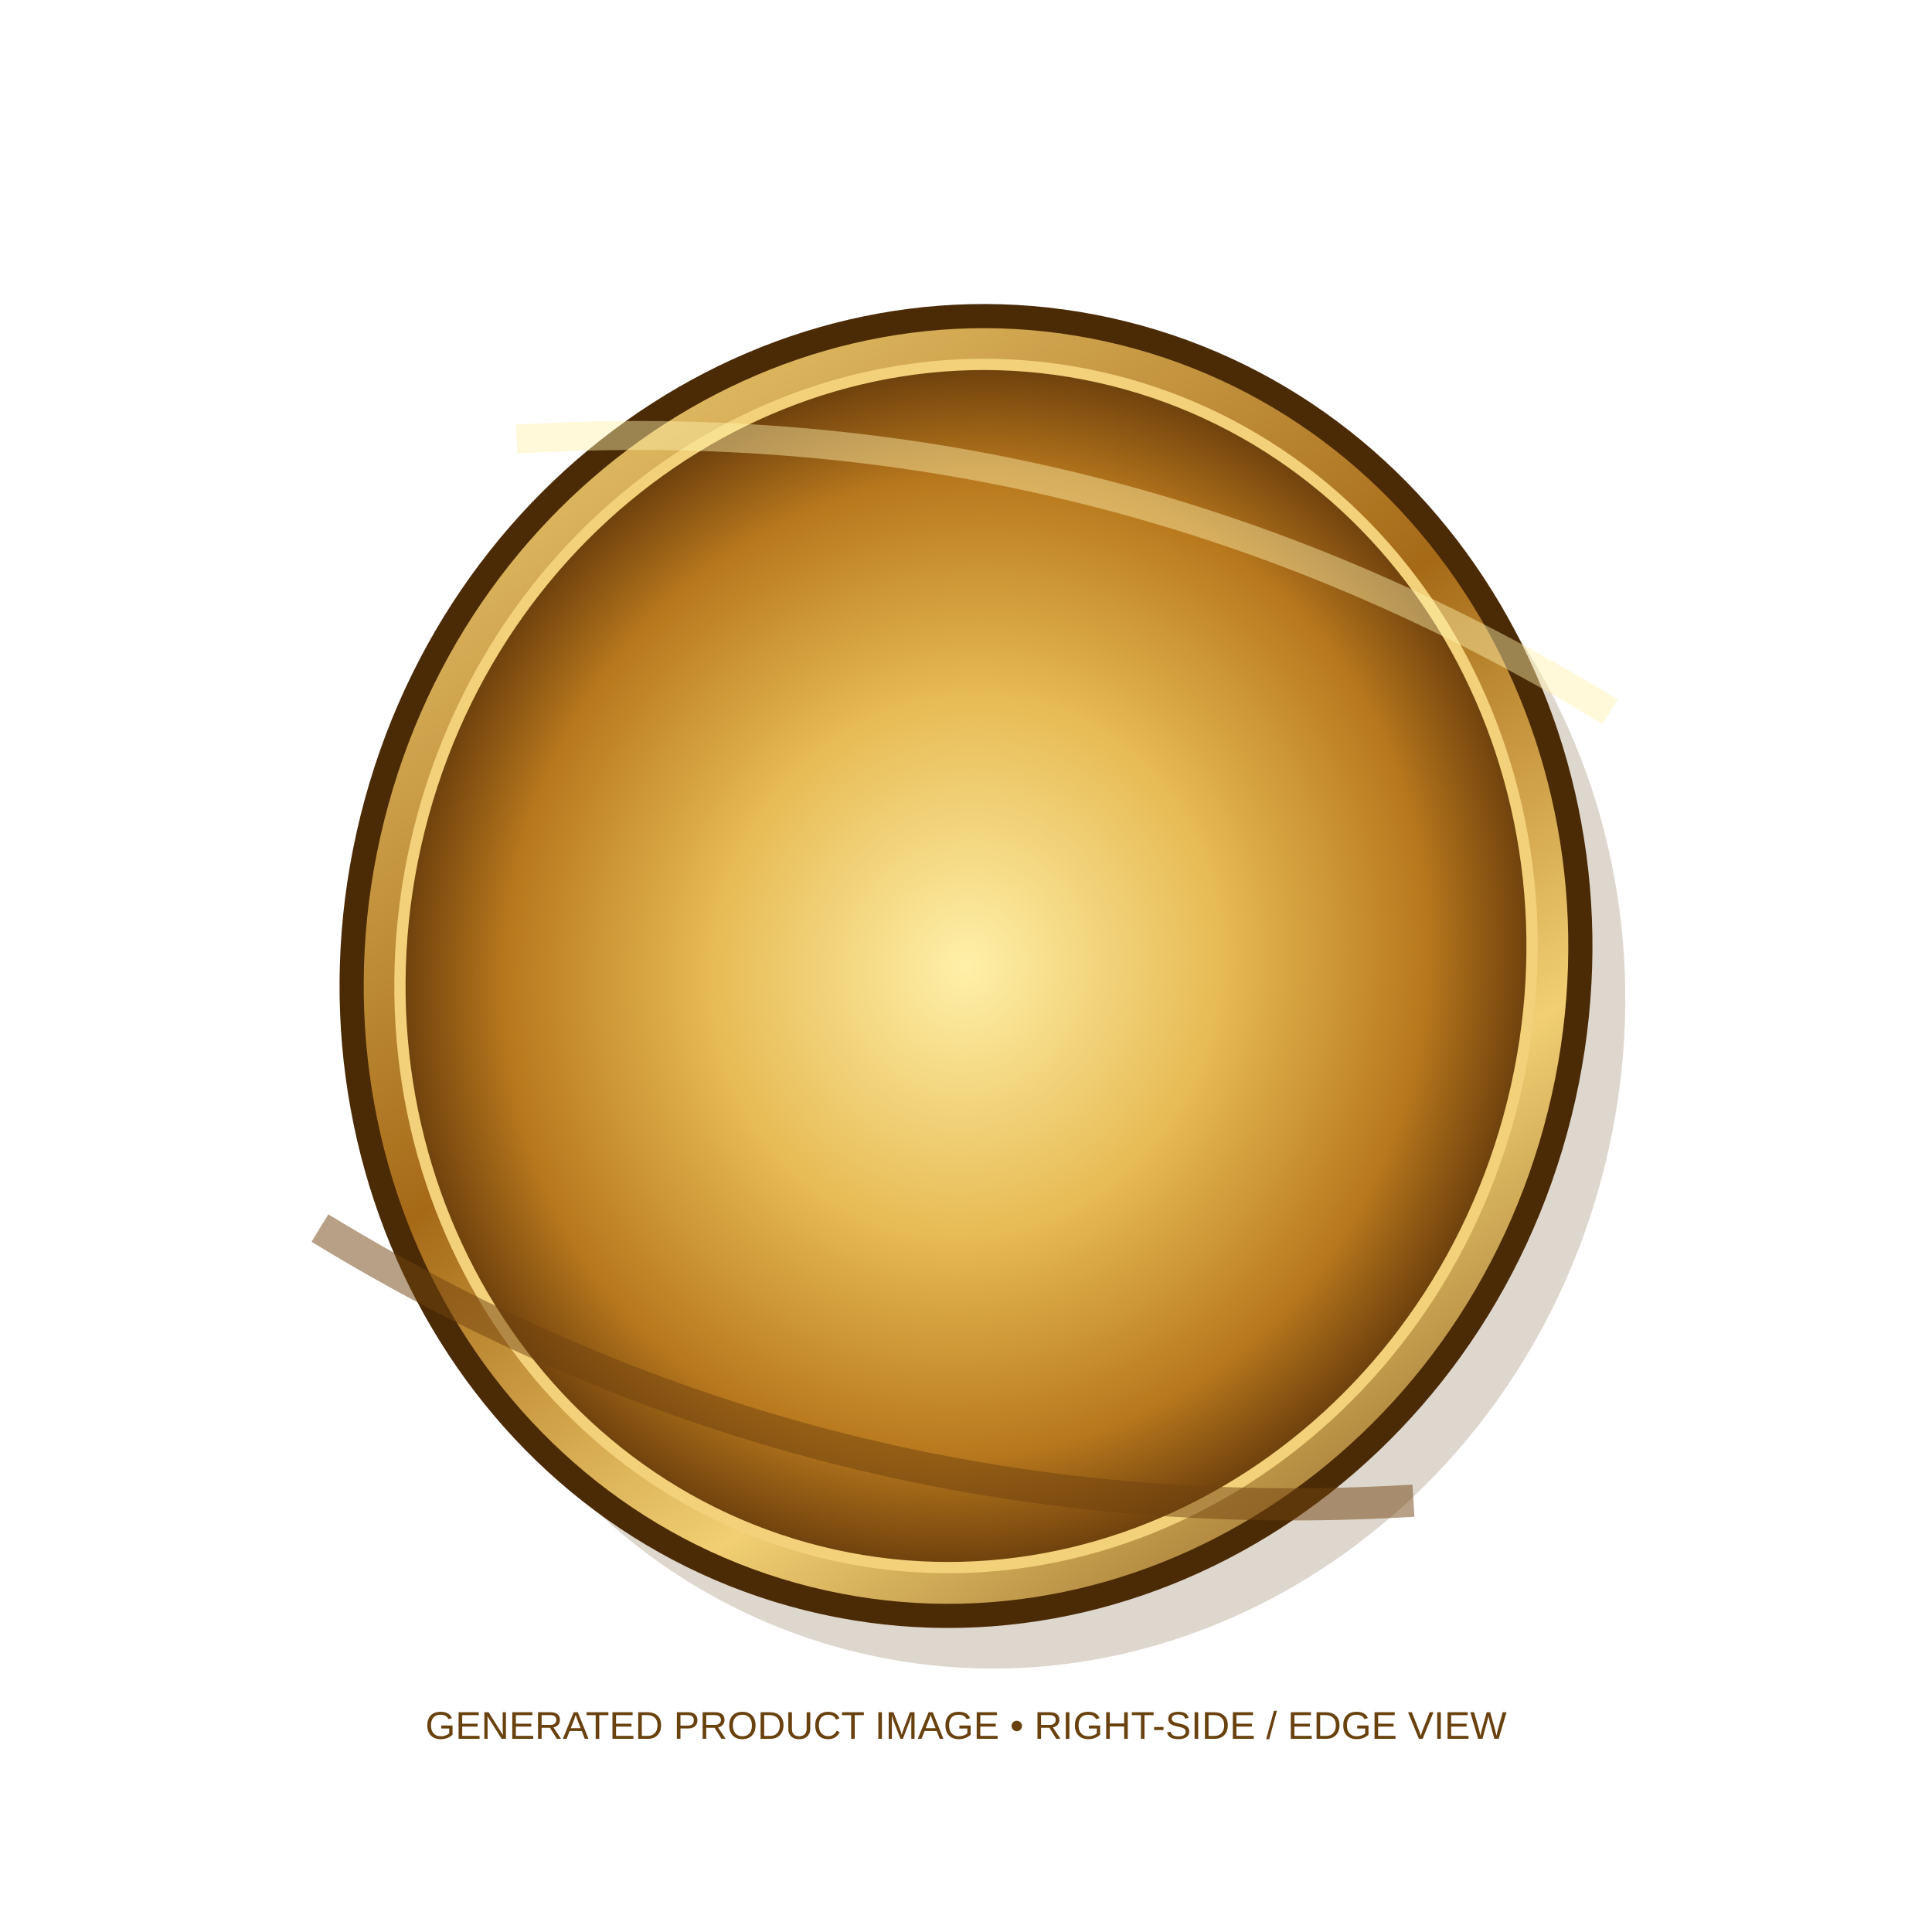
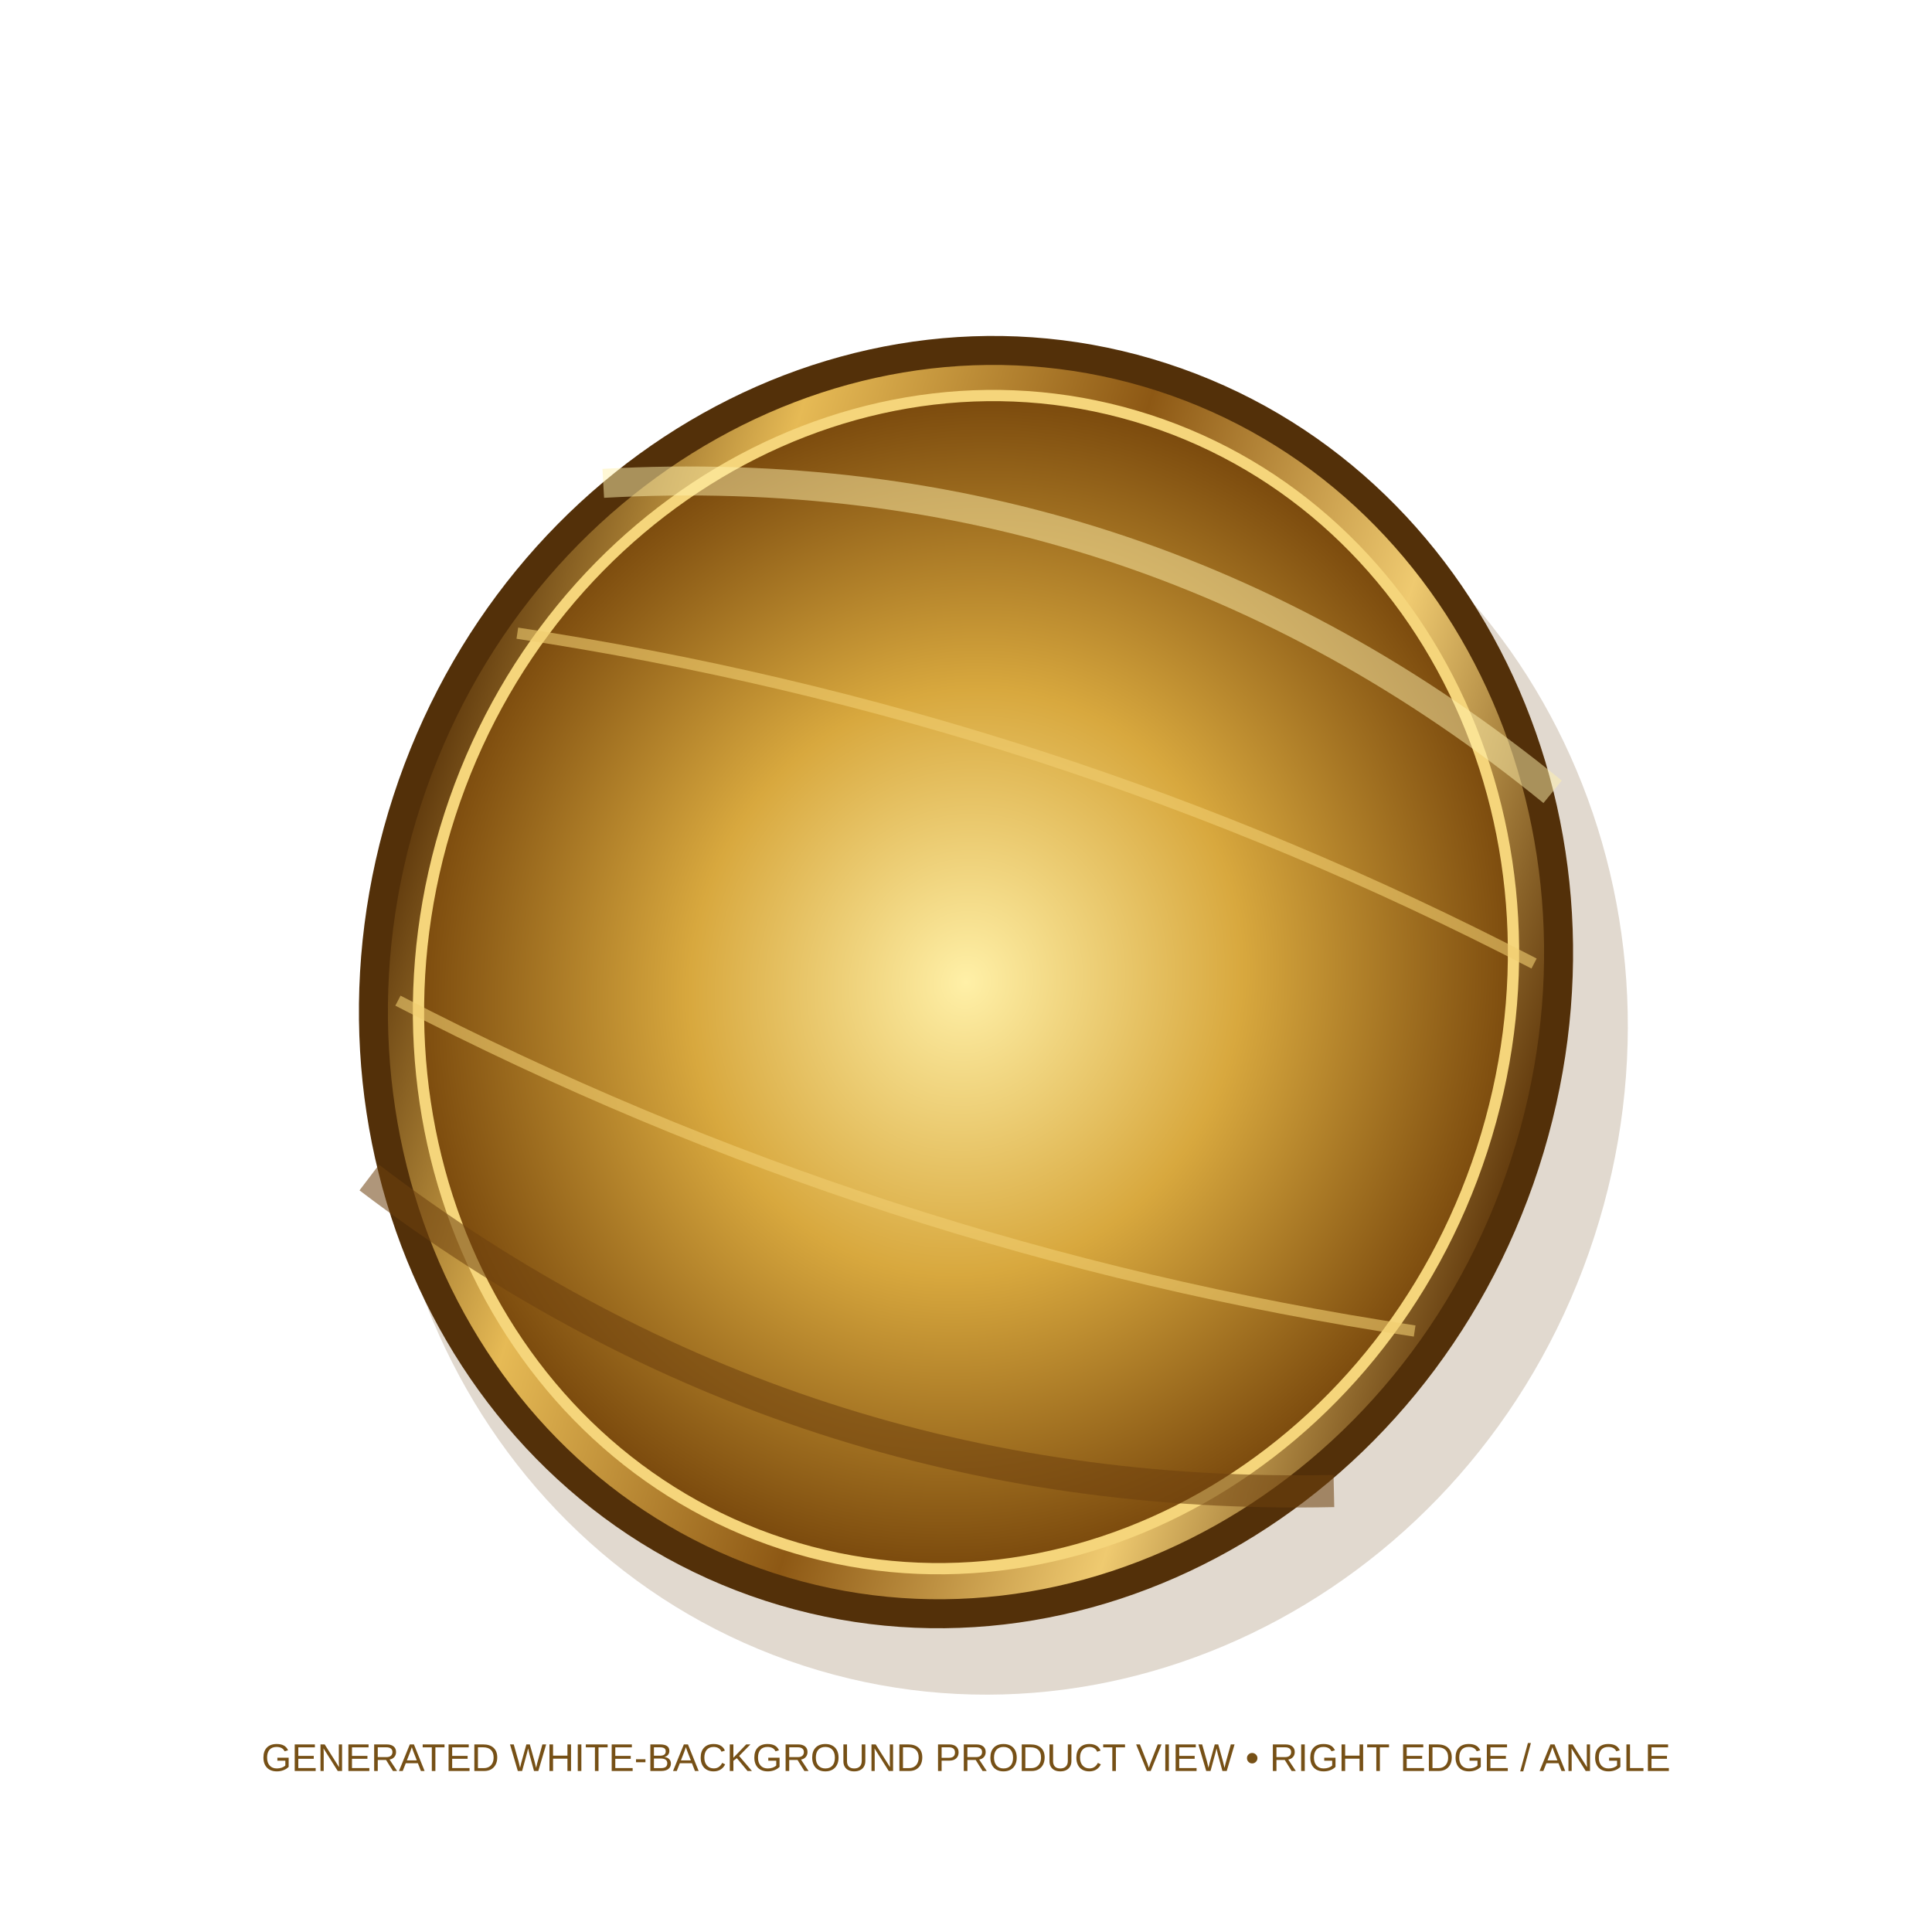
<svg xmlns="http://www.w3.org/2000/svg" width="1200" height="1200">
-   <rect width="1200" height="1200" fill="white" />
  <defs>
-     <radialGradient id="gold">
-       <stop offset="0" stop-color="#fff0a8" />
-       <stop offset=".45" stop-color="#e7bb55" />
-       <stop offset=".82" stop-color="#b8781d" />
-       <stop offset="1" stop-color="#70420d" />
+     <linearGradient id="e" x1="0" y1="0" x2="1" y2="0">
+       <stop stop-color="#5b350a" />
+       <stop offset=".22" stop-color="#e6ba55" />
+       <stop offset=".5" stop-color="#8d5814" />
+       <stop offset=".76" stop-color="#efca70" />
+       <stop offset="1" stop-color="#5d3509" />
+     </linearGradient>
+     <radialGradient id="f">
+       <stop stop-color="#fff0a7" />
+       <stop offset=".5" stop-color="#d8a83e" />
+       <stop offset="1" stop-color="#7b4a0d" />
    </radialGradient>
-     <linearGradient id="rim" x1="0" y1="0" x2="1" y2="1">
-       <stop stop-color="#f7dc82" />
-       <stop offset=".45" stop-color="#a66a17" />
-       <stop offset=".7" stop-color="#f1cf72" />
-       <stop offset="1" stop-color="#75460f" />
-     </linearGradient>
  </defs>
-   <g transform="translate(600 600) rotate(14)">
-     <ellipse cx="35" cy="25" rx="380" ry="405" fill="#5c3509" opacity=".2" />
-     <ellipse rx="380" ry="405" fill="url(#rim)" stroke="#4b2a06" stroke-width="15" />
-     <ellipse rx="350" ry="375" fill="url(#gold)" stroke="#f3d17a" stroke-width="7" />
-     <path d="M-350 -250 Q0 -360 350 -250" fill="none" stroke="#fff1ad" stroke-width="18" opacity=".45" />
-     <path d="M-350 255 Q0 365 350 255" fill="none" stroke="#70410d" stroke-width="20" opacity=".5" />
+   <rect width="1200" height="1200" fill="#fff" />
+   <g transform="translate(600 610) rotate(18)">
+     <ellipse cx="35" cy="30" rx="385" ry="405" fill="#67400f" opacity=".2" />
+     <ellipse rx="365" ry="395" fill="url(#e)" stroke="#533009" stroke-width="18" />
+     <ellipse rx="337" ry="367" fill="url(#f)" stroke="#f5d57b" stroke-width="7" />
+     <path d="M-310 -225 Q0 -345 310 -225" fill="none" stroke="#fff2ae" stroke-width="18" opacity=".5" />
+     <path d="M-315 230 Q0 340 315 230" fill="none" stroke="#6e400d" stroke-width="20" opacity=".55" />
+     <path d="M-332 -120 Q0 -175 332 -120 M-332 120 Q0 175 332 120" fill="none" stroke="#f0cd70" stroke-width="7" opacity=".6" />
  </g>
-   <text x="600" y="1080" text-anchor="middle" font-family="Arial" font-size="24" fill="#69410e">GENERATED PRODUCT IMAGE • RIGHT-SIDE / EDGE VIEW</text>
+   <text x="600" y="1100" text-anchor="middle" font-family="Arial" font-size="24" fill="#765016">GENERATED WHITE-BACKGROUND PRODUCT VIEW • RIGHT EDGE / ANGLE</text>
</svg>
